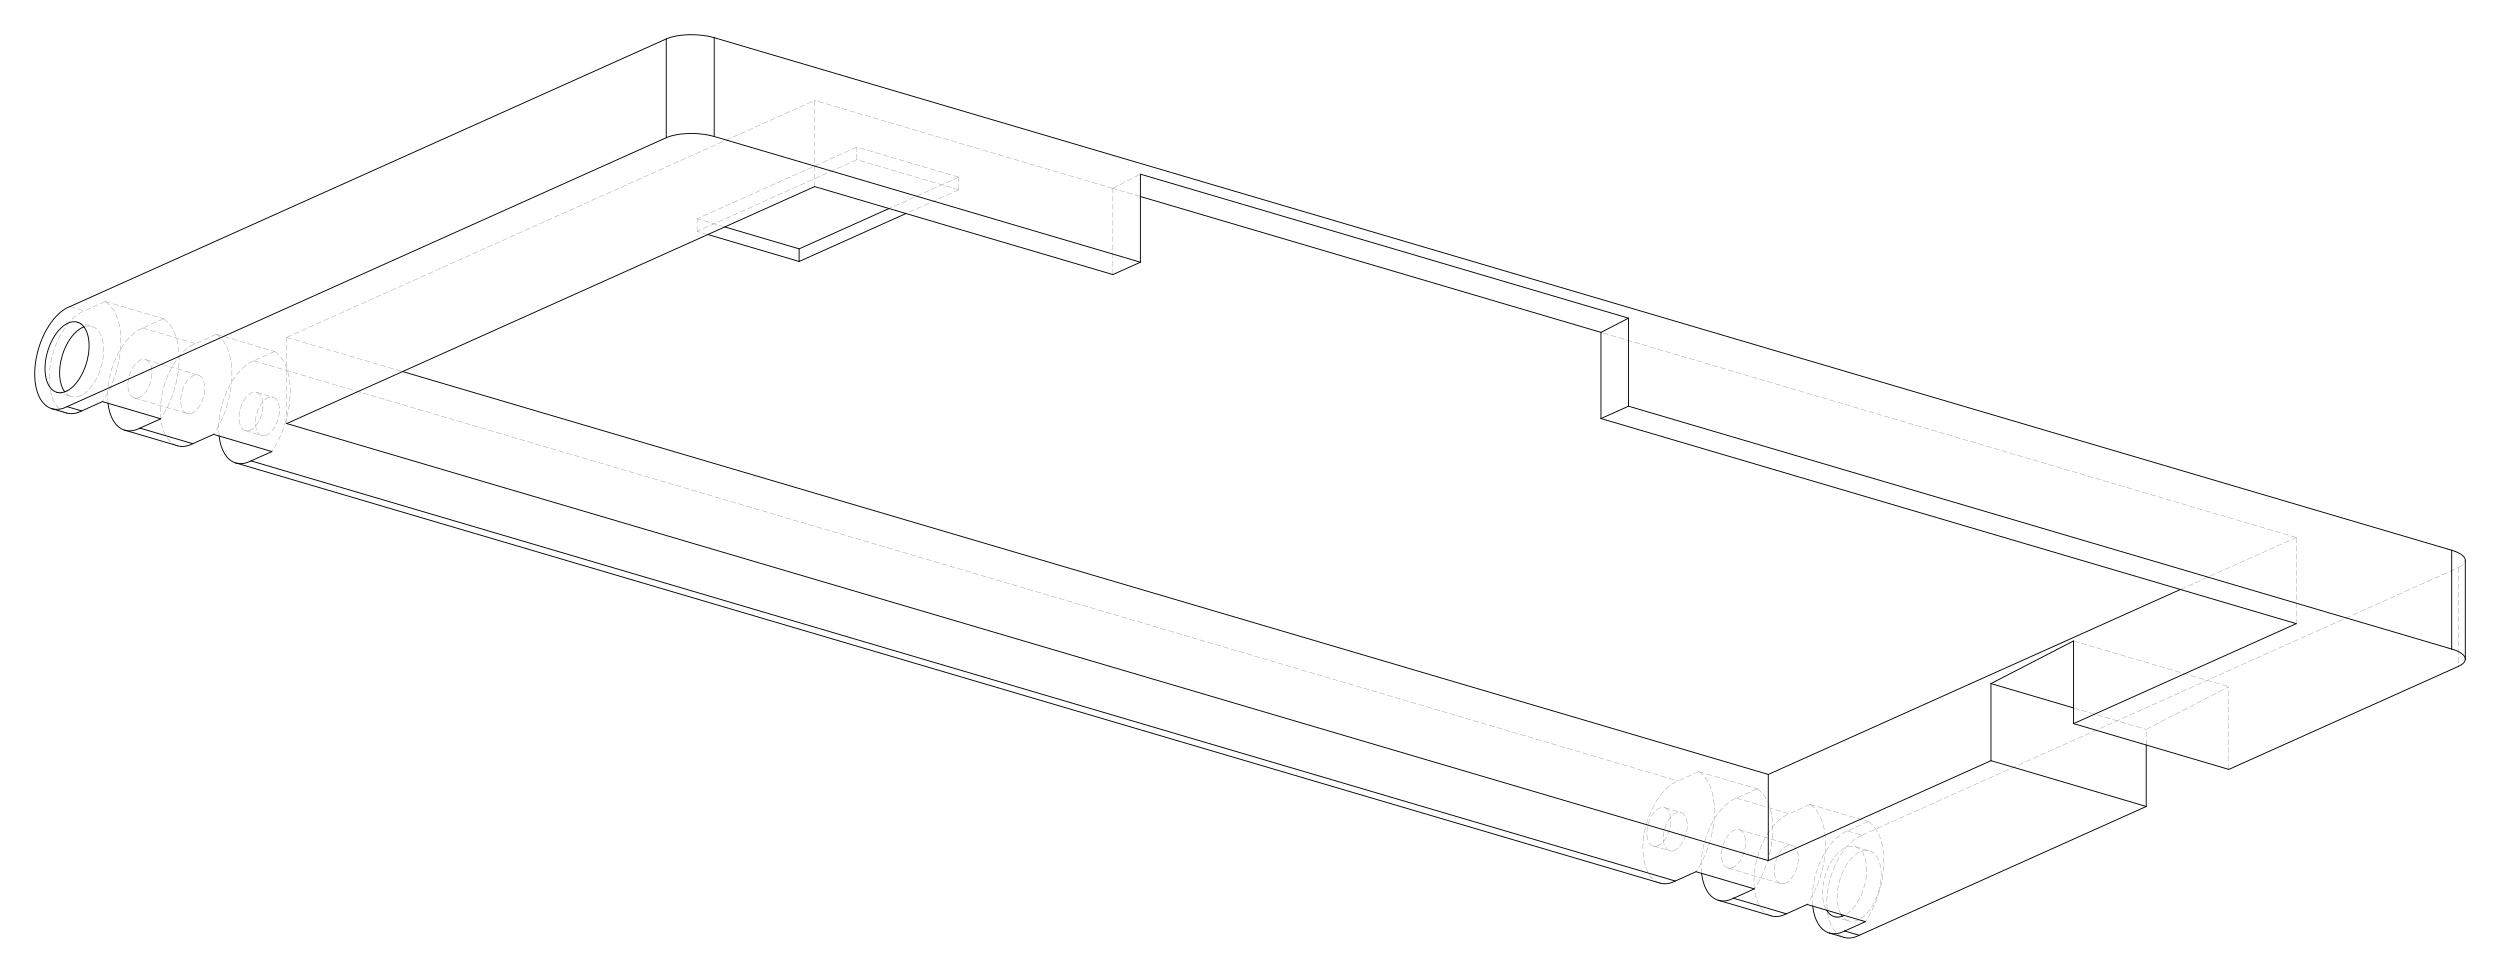
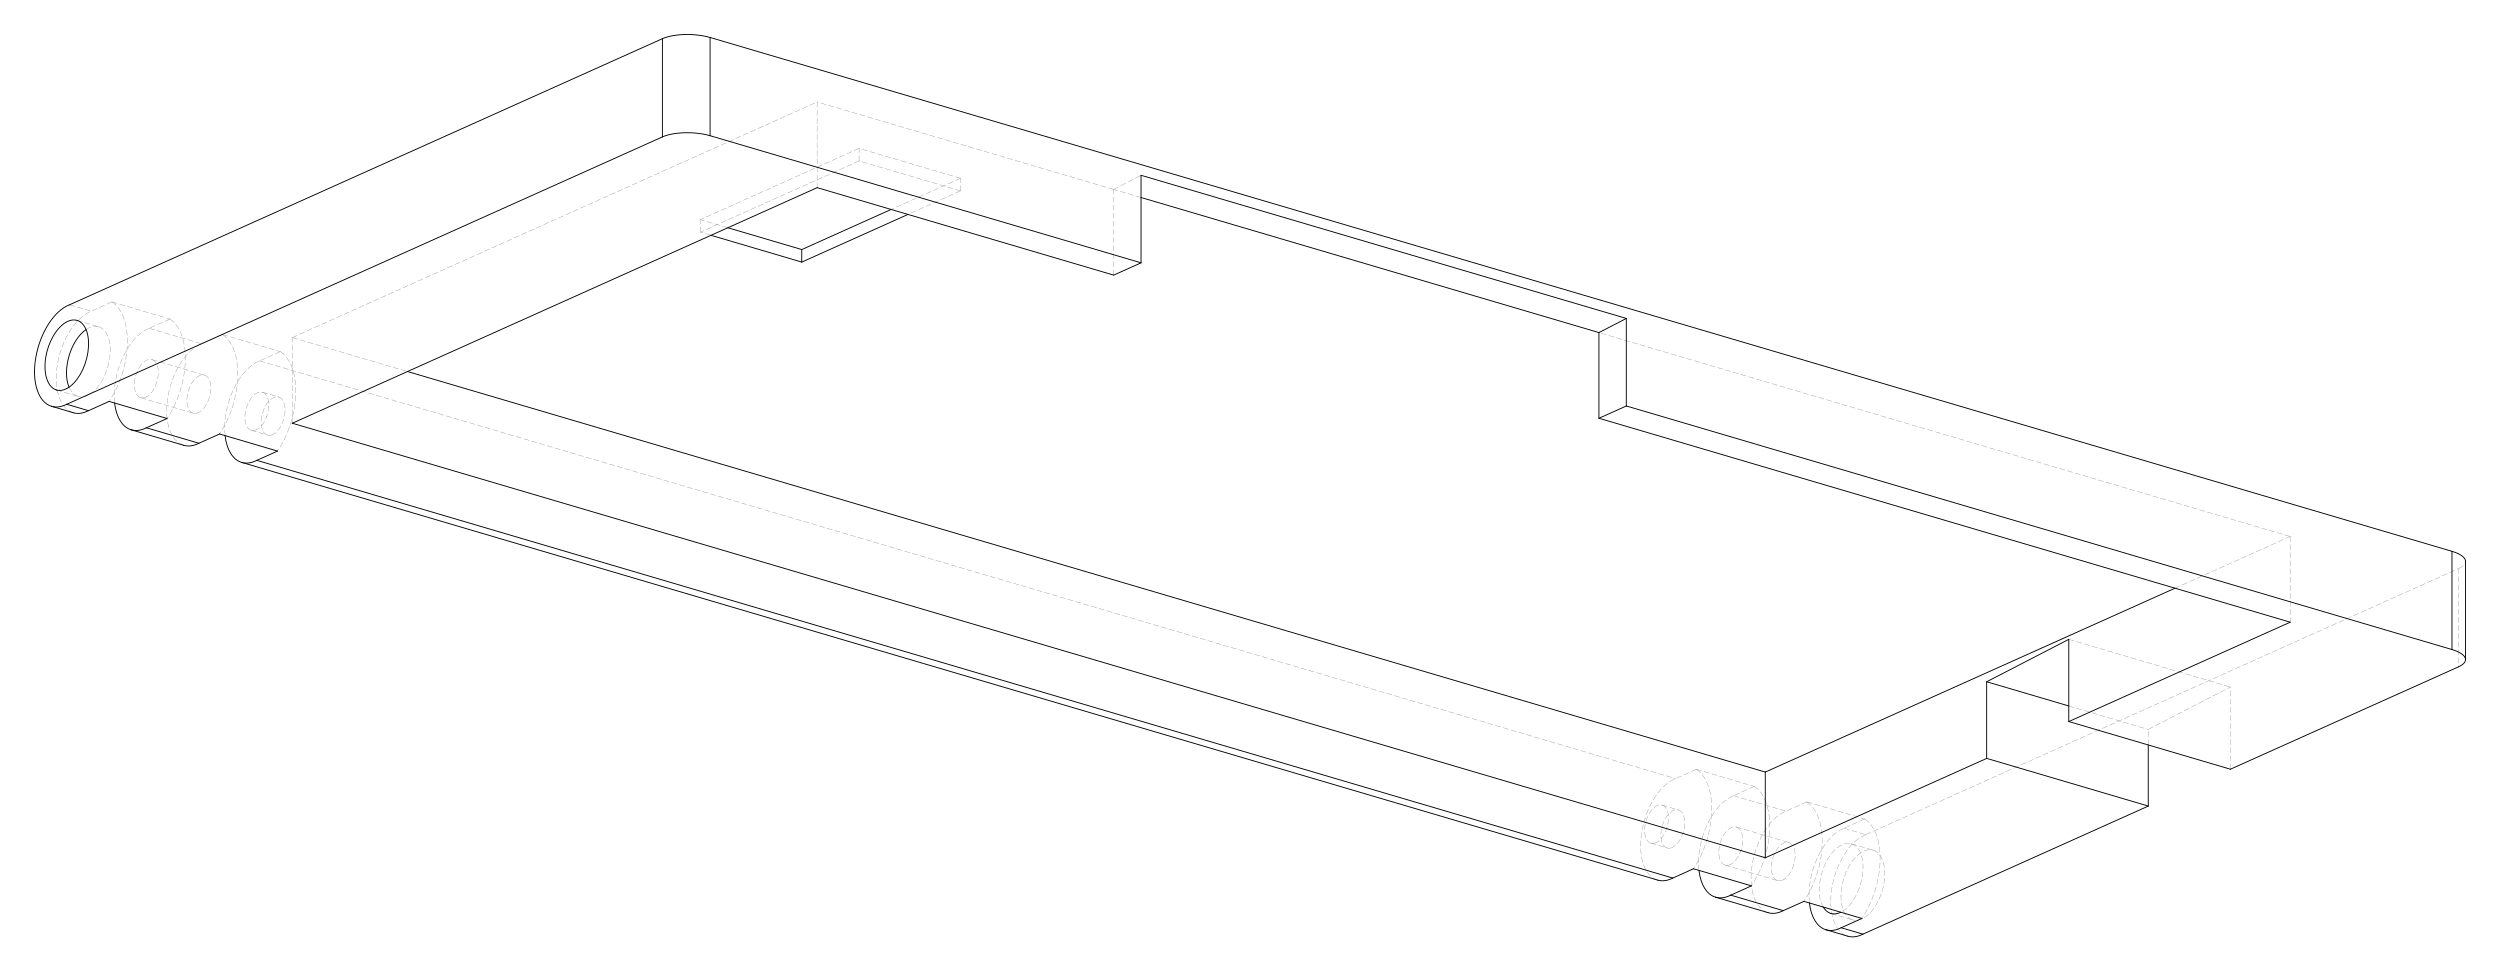
- <svg xmlns="http://www.w3.org/2000/svg" width="876.03mm" height="340.864mm" viewBox="-106.999 -48.68 219.007 85.216" version="1.1">
+ <svg xmlns="http://www.w3.org/2000/svg" width="881.135mm" height="342.37mm" viewBox="-107.638 -48.868 220.284 85.593" version="1.1">
  <g transform="scale(1,-1)" stroke-linecap="round">
    <g fill="none" stroke="rgb(150,150,150)" stroke-width="0.037" id="hidden" stroke-dasharray="0.476 0.238">
      <path d="M -101.179,12.5 A 4.7,2.609 -106.436 0,0 -99.599,21.448" />
-       <line x1="-100.875" y1="21.824" x2="-99.599" y2="21.448" />
+       <line x1="-101.513" y1="22.012" x2="-99.599" y2="21.448" />
      <line x1="-97.777" y1="22.265" x2="-99.599" y2="21.448" />
      <path d="M -97.777,22.265 A 5.7,3.165 -106.436 0,0 -98.027,13.498" />
      <path d="M -99.849,14.062 A 3.2,1.777 -106.436 0,0 -100.754,13.939" />
-       <path d="M -100.754,13.939 A 3.2,1.777 -106.436 0,0 -101.327,14.351" />
-       <path d="M -99.648,20.042 A 3.2,1.777 -106.436 0,0 -98.943,20.077" />
+       <path d="M -100.754,13.939 A 3.2,1.777 -106.436 0,0 -101.555,14.751" />
+       <path d="M -100.057,19.83 A 3.2,1.777 -106.436 0,0 -98.943,20.077" />
      <path d="M -98.943,20.077 A 3.2,1.777 -106.436 0,0 -99.849,14.062" />
      <line x1="-9.51" y1="32.176" x2="-7.098" y2="33.421" />
      <line x1="-9.51" y1="24.626" x2="-9.51" y2="32.176" />
      <path d="M -92.672,20.759 A 5.7,3.165 -106.436 0,0 -92.922,11.992" />
      <line x1="-97.777" y1="22.265" x2="-92.672" y2="20.759" />
      <line x1="-35.636" y1="39.883" x2="-35.636" y2="32.333" />
      <line x1="-9.51" y1="32.176" x2="-35.636" y2="39.883" />
      <line x1="-92.672" y1="20.759" x2="-94.493" y2="19.942" />
      <path d="M -97.54,13.355 A 4.7,2.609 -106.436 0,0 -94.493,19.942" />
      <path d="M -94.743,13.891 A 1.75,0.972 -106.436 0,0 -95.239,13.824" />
      <path d="M -95.239,13.824 A 1.75,0.972 -106.436 0,0 -94.248,17.181" />
      <path d="M -94.248,17.181 A 1.75,0.972 -106.436 0,0 -94.743,13.891" />
      <line x1="-81.886" y1="19.125" x2="-35.636" y2="39.883" />
      <line x1="-81.886" y1="11.575" x2="-81.886" y2="19.125" />
      <path d="M -91.446,9.629 A 4.7,2.609 -106.436 0,0 -89.866,18.577" />
      <line x1="-94.493" y1="19.942" x2="-89.866" y2="18.577" />
      <line x1="-81.886" y1="19.125" x2="-71.736" y2="16.131" />
      <line x1="-88.045" y1="19.394" x2="-89.866" y2="18.577" />
      <path d="M -88.045,19.394 A 5.7,3.165 -106.436 0,0 -88.295,10.627" />
      <path d="M -90.116,12.526 A 1.75,0.972 -106.436 0,0 -90.612,12.459" />
      <path d="M -90.612,12.459 A 1.75,0.972 -106.436 0,0 -89.621,15.816" />
      <path d="M -89.621,15.816 A 1.75,0.972 -106.436 0,0 -90.116,12.526" />
      <line x1="84.007" y1="-2.961" x2="94.157" y2="1.595" />
      <line x1="94.157" y1="1.595" x2="94.157" y2="-5.955" />
      <path d="M -82.939,17.888 A 5.7,3.165 -106.436 0,0 -83.189,9.121" />
      <line x1="-88.045" y1="19.394" x2="-82.939" y2="17.888" />
-       <line x1="74.65" y1="-13.339" x2="81.015" y2="-15.217" />
-       <line x1="81.015" y1="-16.588" x2="81.015" y2="-15.217" />
+       <line x1="74.65" y1="-13.339" x2="81.653" y2="-15.405" />
+       <line x1="81.653" y1="-16.776" x2="81.653" y2="-15.405" />
      <line x1="-82.939" y1="17.888" x2="-84.761" y2="17.071" />
      <path d="M -87.807,10.484 A 4.7,2.609 -106.436 0,0 -84.761,17.071" />
      <path d="M -85.011,11.02 A 1.75,0.972 -106.436 0,0 -85.506,10.953" />
      <path d="M -85.506,10.953 A 1.75,0.972 -106.436 0,0 -84.516,14.31" />
      <path d="M -84.516,14.31 A 1.75,0.972 -106.436 0,0 -85.011,11.02" />
-       <line x1="56.12" y1="-24.489" x2="108.361" y2="-1.042" />
-       <path d="M 56.12,-24.489 A 4.7,2.609 73.564 0,1 54.54,-33.436" />
-       <line x1="88.251" y1="-18.722" x2="88.251" y2="-11.481" />
-       <line x1="81.015" y1="-15.217" x2="88.251" y2="-11.481" />
-       <path d="M 55.87,-31.874 A 3.2,1.777 -106.436 0,0 54.965,-31.997" />
-       <path d="M 54.965,-31.997 A 3.2,1.777 -106.436 0,0 54.392,-31.586" />
-       <path d="M 54.289,-31.434 A 3.2,1.777 -106.436 0,0 56.775,-25.859" />
-       <path d="M 56.775,-25.859 A 3.2,1.777 -106.436 0,0 55.87,-31.874" />
+       <line x1="56.758" y1="-24.677" x2="108.999" y2="-1.23" />
+       <path d="M 56.758,-24.677 A 4.7,2.609 73.564 0,1 55.178,-33.624" />
+       <line x1="88.889" y1="-18.911" x2="88.889" y2="-11.669" />
+       <line x1="81.653" y1="-15.405" x2="88.889" y2="-11.669" />
+       <path d="M 56.508,-32.063 A 3.2,1.777 -106.436 0,0 55.603,-32.186" />
+       <path d="M 55.603,-32.186 A 3.2,1.777 -106.436 0,0 57.414,-26.047" />
+       <path d="M 57.414,-26.047 A 3.2,1.777 -106.436 0,0 56.508,-32.063" />
      <line x1="-84.761" y1="17.071" x2="40.006" y2="-19.735" />
      <path d="M 38.426,-28.682 A 4.7,2.609 -106.436 0,0 40.006,-19.735" />
-       <line x1="54.844" y1="-24.112" x2="56.12" y2="-24.489" />
+       <line x1="54.844" y1="-24.112" x2="56.758" y2="-24.677" />
      <path d="M 51.797,-30.699 A 4.7,2.609 -106.436 0,0 54.844,-24.112" />
      <line x1="41.827" y1="-18.917" x2="40.006" y2="-19.735" />
      <path d="M 41.827,-18.917 A 5.7,3.165 -106.436 0,0 41.577,-27.684" />
      <path d="M 39.756,-25.786 A 1.75,0.972 -106.436 0,0 39.261,-25.853" />
      <path d="M 39.261,-25.853 A 1.75,0.972 -106.436 0,0 40.251,-22.496" />
      <path d="M 40.251,-22.496 A 1.75,0.972 -106.436 0,0 39.756,-25.786" />
      <line x1="56.665" y1="-23.294" x2="54.844" y2="-24.112" />
      <path d="M 56.665,-23.294 A 5.7,3.165 -106.436 0,0 56.415,-32.061" />
      <path d="M 54.594,-31.498 A 3.2,1.777 -106.436 0,0 54.561,-31.514" />
      <path d="M 53.013,-31.058 A 3.2,1.777 -106.436 0,0 55.499,-25.482" />
      <path d="M 55.499,-25.482 A 3.2,1.777 -106.436 0,0 54.594,-31.498" />
      <path d="M 46.933,-20.423 A 5.7,3.165 -106.436 0,0 46.683,-29.19" />
      <line x1="41.827" y1="-18.917" x2="46.933" y2="-20.423" />
      <path d="M 51.56,-21.788 A 5.7,3.165 -106.436 0,0 51.31,-30.555" />
      <line x1="51.56" y1="-21.788" x2="56.665" y2="-23.294" />
      <line x1="46.933" y1="-20.423" x2="45.111" y2="-21.241" />
      <path d="M 42.065,-27.828 A 4.7,2.609 -106.436 0,0 45.111,-21.241" />
      <path d="M 44.861,-27.292 A 1.75,0.972 -106.436 0,0 44.366,-27.359" />
      <path d="M 44.366,-27.359 A 1.75,0.972 -106.436 0,0 45.356,-24.002" />
      <path d="M 45.356,-24.002 A 1.75,0.972 -106.436 0,0 44.861,-27.292" />
      <line x1="51.56" y1="-21.788" x2="49.738" y2="-22.606" />
      <path d="M 48.158,-31.553 A 4.7,2.609 -106.436 0,0 49.738,-22.606" />
      <path d="M 49.488,-28.657 A 1.75,0.972 -106.436 0,0 48.993,-28.724" />
      <path d="M 48.993,-28.724 A 1.75,0.972 -106.436 0,0 49.983,-25.367" />
      <path d="M 49.983,-25.367 A 1.75,0.972 -106.436 0,0 49.488,-28.657" />
      <line x1="45.111" y1="-21.241" x2="49.738" y2="-22.606" />
-       <path d="M 108.361,-1.042 C 108.556,-0.954 108.709,-0.854 108.812,-0.747 C 108.915,-0.64 108.967,-0.525 108.968,-0.41" />
+       <path d="M 108.999,-1.23 C 109.194,-1.142 109.347,-1.043 109.451,-0.935 C 109.553,-0.828 109.605,-0.714 109.606,-0.598" />
      <line x1="-23.004" y1="33.158" x2="-31.939" y2="35.794" />
      <line x1="-23.004" y1="33.158" x2="-29.122" y2="30.412" />
      <line x1="-31.939" y1="35.794" x2="-45.929" y2="29.515" />
      <line x1="-43.507" y1="28.8" x2="-45.929" y2="29.515" />
      <line x1="-7.098" y1="31.464" x2="-9.51" y2="32.176" />
      <line x1="94.157" y1="1.595" x2="33.249" y2="19.562" />
      <line x1="-23.004" y1="32.053" x2="-31.939" y2="34.689" />
      <line x1="-23.004" y1="32.053" x2="-27.637" y2="29.974" />
      <line x1="-44.993" y1="28.134" x2="-45.929" y2="28.41" />
      <line x1="-31.939" y1="34.689" x2="-45.929" y2="28.41" />
-       <line x1="74.65" y1="-7.468" x2="88.251" y2="-11.481" />
+       <line x1="74.65" y1="-7.468" x2="88.889" y2="-11.669" />
      <path d="M -83.575,10.596 A 1.75,0.972 -106.436 0,0 -84.07,10.529" />
      <path d="M -84.07,10.529 A 1.75,0.972 -106.436 0,0 -83.08,13.886" />
      <path d="M -83.08,13.886 A 1.75,0.972 -106.436 0,0 -83.575,10.596" />
      <path d="M 38.32,-25.362 A 1.75,0.972 -106.436 0,0 37.825,-25.429" />
      <path d="M 37.825,-25.429 A 1.75,0.972 -106.436 0,0 38.815,-22.072" />
      <path d="M 38.815,-22.072 A 1.75,0.972 -106.436 0,0 38.32,-25.362" />
      <line x1="-23.004" y1="32.053" x2="-23.004" y2="33.158" />
      <line x1="-31.939" y1="34.689" x2="-31.939" y2="35.794" />
      <line x1="-45.929" y1="28.41" x2="-45.929" y2="29.515" />
-       <line x1="-102.031" y1="14.315" x2="-100.754" y2="13.939" />
-       <line x1="-100.22" y1="20.454" x2="-98.943" y2="20.077" />
+       <line x1="-102.669" y1="14.504" x2="-100.754" y2="13.939" />
+       <line x1="-100.858" y1="20.642" x2="-98.943" y2="20.077" />
      <line x1="-95.239" y1="13.824" x2="-90.612" y2="12.459" />
      <line x1="-94.248" y1="17.181" x2="-89.621" y2="15.816" />
      <line x1="-85.506" y1="10.953" x2="-84.07" y2="10.529" />
      <line x1="-84.516" y1="14.31" x2="-83.08" y2="13.886" />
-       <line x1="53.688" y1="-31.621" x2="54.965" y2="-31.997" />
-       <line x1="55.499" y1="-25.482" x2="56.775" y2="-25.859" />
+       <line x1="53.688" y1="-31.621" x2="55.603" y2="-32.186" />
+       <line x1="55.499" y1="-25.482" x2="57.414" y2="-26.047" />
      <line x1="37.825" y1="-25.429" x2="39.261" y2="-25.853" />
      <line x1="38.815" y1="-22.072" x2="40.251" y2="-22.496" />
      <line x1="44.366" y1="-27.359" x2="48.993" y2="-28.724" />
      <line x1="45.356" y1="-24.002" x2="49.983" y2="-25.367" />
-       <line x1="108.361" y1="-1.042" x2="108.361" y2="-9.697" />
+       <line x1="108.999" y1="-1.23" x2="108.999" y2="-9.885" />
    </g>
    <g fill="none" stroke="rgb(0,0,0)" stroke-width="0.08" id="visible">
-       <line x1="-48.634" y1="36.616" x2="-101.125" y2="13.057" />
-       <path d="M -48.634,36.616 L -48.416,36.703 L -48.172,36.779 L -47.902,36.845 L -47.612,36.899 L -47.305,36.94 L -46.984,36.968 L -46.654,36.984 L -46.319,36.985 L -45.982,36.973 L -45.649,36.948 L -45.324,36.91 L -45.01,36.859 L -44.711,36.796 L -44.432,36.722" />
-       <line x1="-101.125" y1="13.057" x2="-99.849" y2="12.681" />
-       <line x1="-7.098" y1="25.709" x2="-44.432" y2="36.722" />
+       <line x1="-49.272" y1="36.805" x2="-101.763" y2="13.246" />
+       <path d="M -49.272,36.805 L -49.055,36.891 L -48.81,36.968 L -48.54,37.033 L -48.25,37.087 L -47.943,37.128 L -47.622,37.157 L -47.292,37.172 L -46.957,37.174 L -46.621,37.162 L -46.288,37.136 L -45.962,37.098 L -45.648,37.047 L -45.349,36.984 L -45.07,36.91" />
+       <line x1="-101.763" y1="13.246" x2="-99.849" y2="12.681" />
+       <line x1="-7.098" y1="25.709" x2="-45.07" y2="36.91" />
      <line x1="-99.849" y1="12.681" x2="-98.027" y2="13.498" />
      <line x1="-9.51" y1="24.626" x2="-7.098" y2="25.709" />
      <line x1="-98.027" y1="13.498" x2="-92.922" y2="11.992" />
      <line x1="-9.51" y1="24.626" x2="-35.636" y2="32.333" />
      <line x1="-94.743" y1="11.175" x2="-92.922" y2="11.992" />
      <line x1="-81.886" y1="11.575" x2="-35.636" y2="32.333" />
      <line x1="-94.743" y1="11.175" x2="-90.116" y2="9.81" />
      <line x1="-81.886" y1="11.575" x2="47.907" y2="-26.713" />
      <line x1="-90.116" y1="9.81" x2="-88.295" y2="10.627" />
      <line x1="47.907" y1="-26.713" x2="67.414" y2="-17.958" />
      <line x1="-88.295" y1="10.627" x2="-83.189" y2="9.121" />
-       <line x1="67.414" y1="-17.958" x2="81.015" y2="-21.97" />
+       <line x1="67.414" y1="-17.958" x2="81.653" y2="-22.158" />
      <line x1="-85.011" y1="8.304" x2="-83.189" y2="9.121" />
-       <line x1="81.015" y1="-21.97" x2="55.87" y2="-33.255" />
+       <line x1="81.653" y1="-22.158" x2="56.508" y2="-33.444" />
      <line x1="-85.011" y1="8.304" x2="39.756" y2="-28.502" />
-       <line x1="54.594" y1="-32.879" x2="55.87" y2="-33.255" />
+       <line x1="54.594" y1="-32.879" x2="56.508" y2="-33.444" />
      <line x1="39.756" y1="-28.502" x2="41.577" y2="-27.684" />
      <line x1="54.594" y1="-32.879" x2="56.415" y2="-32.061" />
      <line x1="41.577" y1="-27.684" x2="46.683" y2="-29.19" />
      <line x1="51.31" y1="-30.555" x2="56.415" y2="-32.061" />
      <line x1="44.861" y1="-30.008" x2="46.683" y2="-29.19" />
      <line x1="49.488" y1="-31.373" x2="51.31" y2="-30.555" />
      <line x1="44.861" y1="-30.008" x2="49.488" y2="-31.373" />
-       <line x1="-100.875" y1="21.824" x2="-48.634" y2="45.271" />
-       <path d="M -100.875,21.824 A 4.7,2.609 73.564 0,1 -102.455,12.877" />
-       <path d="M -102.455,12.877 A 4.7,2.609 73.564 0,1 -101.125,13.057" />
-       <path d="M -101.125,14.438 A 3.2,1.777 -106.436 0,0 -102.031,14.315" />
-       <path d="M -102.031,14.315 A 3.2,1.777 -106.436 0,0 -100.22,20.454" />
-       <path d="M -100.22,20.454 A 3.2,1.777 -106.436 0,0 -101.125,14.438" />
-       <path d="M -48.634,45.271 L -48.416,45.357 L -48.172,45.434 L -47.902,45.499 L -47.612,45.553 L -47.305,45.595 L -46.984,45.623 L -46.654,45.638 L -46.319,45.64 L -45.982,45.628 L -45.649,45.603 L -45.324,45.564 L -45.01,45.514 L -44.711,45.451 L -44.432,45.377" />
+       <line x1="-101.513" y1="22.012" x2="-49.272" y2="45.459" />
+       <path d="M -101.513,22.012 A 4.7,2.609 73.564 0,1 -103.093,13.065" />
+       <path d="M -103.093,13.065 A 4.7,2.609 73.564 0,1 -101.763,13.246" />
+       <path d="M -101.763,14.627 A 3.2,1.777 -106.436 0,0 -102.669,14.504" />
+       <path d="M -102.669,14.504 A 3.2,1.777 -106.436 0,0 -100.858,20.642" />
+       <path d="M -100.858,20.642 A 3.2,1.777 -106.436 0,0 -101.763,14.627" />
+       <path d="M -49.272,45.459 L -49.055,45.546 L -48.81,45.622 L -48.54,45.688 L -48.25,45.742 L -47.943,45.783 L -47.622,45.811 L -47.292,45.826 L -46.957,45.828 L -46.621,45.816 L -46.288,45.791 L -45.962,45.753 L -45.648,45.702 L -45.349,45.639 L -45.07,45.565" />
      <path d="M -99.849,12.681 A 4.7,2.609 -106.436 0,0 -101.179,12.5" />
-       <line x1="107.777" y1="0.476" x2="-44.432" y2="45.377" />
-       <line x1="107.777" y1="-8.179" x2="35.661" y2="13.095" />
+       <line x1="108.415" y1="0.288" x2="-45.07" y2="45.565" />
+       <line x1="108.415" y1="-8.367" x2="35.661" y2="13.095" />
      <line x1="35.661" y1="13.095" x2="35.661" y2="20.808" />
      <line x1="-7.098" y1="25.709" x2="-7.098" y2="33.421" />
      <line x1="35.661" y1="20.808" x2="-7.098" y2="33.421" />
-       <path d="M -101.327,14.351 A 3.2,1.777 -106.436 0,0 -99.648,20.042" />
+       <path d="M -101.555,14.751 A 3.2,1.777 -106.436 0,0 -100.057,19.83" />
      <path d="M -94.743,11.175 A 4.7,2.609 -106.436 0,0 -96.073,10.994" />
      <path d="M -96.073,10.994 A 4.7,2.609 -106.436 0,0 -97.54,13.355" />
      <path d="M -90.116,9.81 A 4.7,2.609 -106.436 0,0 -91.446,9.629" />
      <line x1="47.907" y1="-26.713" x2="47.907" y2="-19.163" />
      <line x1="-71.736" y1="16.131" x2="47.907" y2="-19.163" />
      <line x1="47.907" y1="-19.163" x2="84.007" y2="-2.961" />
      <line x1="67.414" y1="-17.958" x2="67.414" y2="-11.204" />
      <line x1="67.414" y1="-11.204" x2="74.65" y2="-7.468" />
      <line x1="74.65" y1="-14.71" x2="74.65" y2="-7.468" />
      <line x1="74.65" y1="-14.71" x2="94.157" y2="-5.955" />
      <line x1="67.414" y1="-11.204" x2="74.65" y2="-13.339" />
-       <line x1="81.015" y1="-21.97" x2="81.015" y2="-16.588" />
+       <line x1="81.653" y1="-22.158" x2="81.653" y2="-16.776" />
      <path d="M -85.011,8.304 A 4.7,2.609 -106.436 0,0 -86.341,8.123" />
      <path d="M -86.341,8.123 A 4.7,2.609 -106.436 0,0 -87.807,10.484" />
-       <path d="M 54.54,-33.436 A 4.7,2.609 73.564 0,1 55.87,-33.255" />
-       <line x1="108.361" y1="-9.697" x2="88.251" y2="-18.722" />
-       <path d="M 54.392,-31.586 A 3.2,1.777 -106.436 0,0 54.289,-31.434" />
+       <path d="M 55.178,-33.624 A 4.7,2.609 73.564 0,1 56.508,-33.444" />
+       <line x1="108.999" y1="-9.885" x2="88.889" y2="-18.911" />
      <path d="M 39.756,-28.502 A 4.7,2.609 -106.436 0,0 38.426,-28.682" />
      <path d="M 54.594,-32.879 A 4.7,2.609 -106.436 0,0 53.264,-33.06" />
      <path d="M 53.264,-33.06 A 4.7,2.609 -106.436 0,0 51.797,-30.699" />
      <path d="M 54.561,-31.514 A 3.2,1.777 -106.436 0,0 53.688,-31.621" />
      <path d="M 53.688,-31.621 A 3.2,1.777 -106.436 0,0 53.013,-31.058" />
      <path d="M 44.861,-30.008 A 4.7,2.609 -106.436 0,0 43.531,-30.189" />
      <path d="M 43.531,-30.189 A 4.7,2.609 -106.436 0,0 42.065,-27.828" />
      <path d="M 49.488,-31.373 A 4.7,2.609 -106.436 0,0 48.158,-31.553" />
-       <path d="M 108.968,-0.41 L 108.962,-0.339 L 108.942,-0.268 L 108.91,-0.197 L 108.864,-0.127 L 108.806,-0.058 L 108.736,0.01 L 108.654,0.076 L 108.56,0.141 L 108.455,0.204 L 108.339,0.264 L 108.212,0.321 L 108.076,0.376 L 107.931,0.428 L 107.777,0.476" />
+       <path d="M 109.606,-0.598 L 109.6,-0.527 L 109.58,-0.456 L 109.548,-0.385 L 109.502,-0.315 L 109.445,-0.246 L 109.374,-0.178 L 109.292,-0.112 L 109.198,-0.047 L 109.093,0.015 L 108.977,0.075 L 108.85,0.133 L 108.714,0.188 L 108.569,0.239 L 108.415,0.288" />
      <line x1="-29.122" y1="30.412" x2="-36.994" y2="26.879" />
      <line x1="-36.994" y1="26.879" x2="-43.507" y2="28.8" />
-       <path d="M 108.361,-9.697 C 108.556,-9.609 108.709,-9.509 108.812,-9.402 C 108.915,-9.294 108.967,-9.18 108.968,-9.064" />
-       <path d="M 108.968,-9.064 L 108.962,-8.993 L 108.942,-8.922 L 108.91,-8.852 L 108.864,-8.782 L 108.806,-8.713 L 108.736,-8.645 L 108.654,-8.578 L 108.56,-8.514 L 108.455,-8.451 L 108.339,-8.391 L 108.212,-8.333 L 108.076,-8.279 L 107.931,-8.227 L 107.777,-8.179" />
+       <path d="M 108.999,-9.885 C 109.194,-9.797 109.347,-9.697 109.451,-9.59 C 109.553,-9.483 109.605,-9.368 109.606,-9.252" />
+       <path d="M 109.606,-9.252 L 109.6,-9.182 L 109.58,-9.111 L 109.548,-9.04 L 109.502,-8.97 L 109.445,-8.901 L 109.374,-8.833 L 109.292,-8.766 L 109.198,-8.702 L 109.093,-8.639 L 108.977,-8.579 L 108.85,-8.522 L 108.714,-8.467 L 108.569,-8.415 L 108.415,-8.367" />
      <line x1="33.249" y1="12.013" x2="35.661" y2="13.095" />
      <line x1="94.157" y1="-5.955" x2="33.249" y2="12.013" />
-       <line x1="74.65" y1="-14.71" x2="88.251" y2="-18.722" />
+       <line x1="74.65" y1="-14.71" x2="88.889" y2="-18.911" />
      <line x1="33.249" y1="19.562" x2="35.661" y2="20.808" />
      <line x1="33.249" y1="12.013" x2="33.249" y2="19.562" />
      <line x1="33.249" y1="19.562" x2="-7.098" y2="31.464" />
      <line x1="-27.637" y1="29.974" x2="-36.994" y2="25.774" />
      <line x1="-36.994" y1="25.774" x2="-44.993" y2="28.134" />
      <line x1="-36.994" y1="25.774" x2="-36.994" y2="26.879" />
-       <line x1="-48.634" y1="45.271" x2="-48.634" y2="36.616" />
-       <line x1="-44.432" y1="45.377" x2="-44.432" y2="36.722" />
-       <line x1="107.777" y1="0.476" x2="107.777" y2="-8.179" />
-       <line x1="-102.455" y1="12.877" x2="-101.179" y2="12.5" />
+       <line x1="-49.272" y1="45.459" x2="-49.272" y2="36.805" />
+       <line x1="-45.07" y1="45.565" x2="-45.07" y2="36.91" />
+       <line x1="108.415" y1="0.288" x2="108.415" y2="-8.367" />
+       <line x1="-103.093" y1="13.065" x2="-101.179" y2="12.5" />
      <line x1="-96.073" y1="10.994" x2="-91.446" y2="9.629" />
      <line x1="-86.341" y1="8.123" x2="38.426" y2="-28.682" />
-       <line x1="53.264" y1="-33.06" x2="54.54" y2="-33.436" />
+       <line x1="53.264" y1="-33.06" x2="55.178" y2="-33.624" />
      <line x1="43.531" y1="-30.189" x2="48.158" y2="-31.553" />
-       <line x1="108.968" y1="-0.41" x2="108.968" y2="-9.064" />
+       <line x1="109.606" y1="-0.598" x2="109.606" y2="-9.252" />
    </g>
  </g>
</svg>
